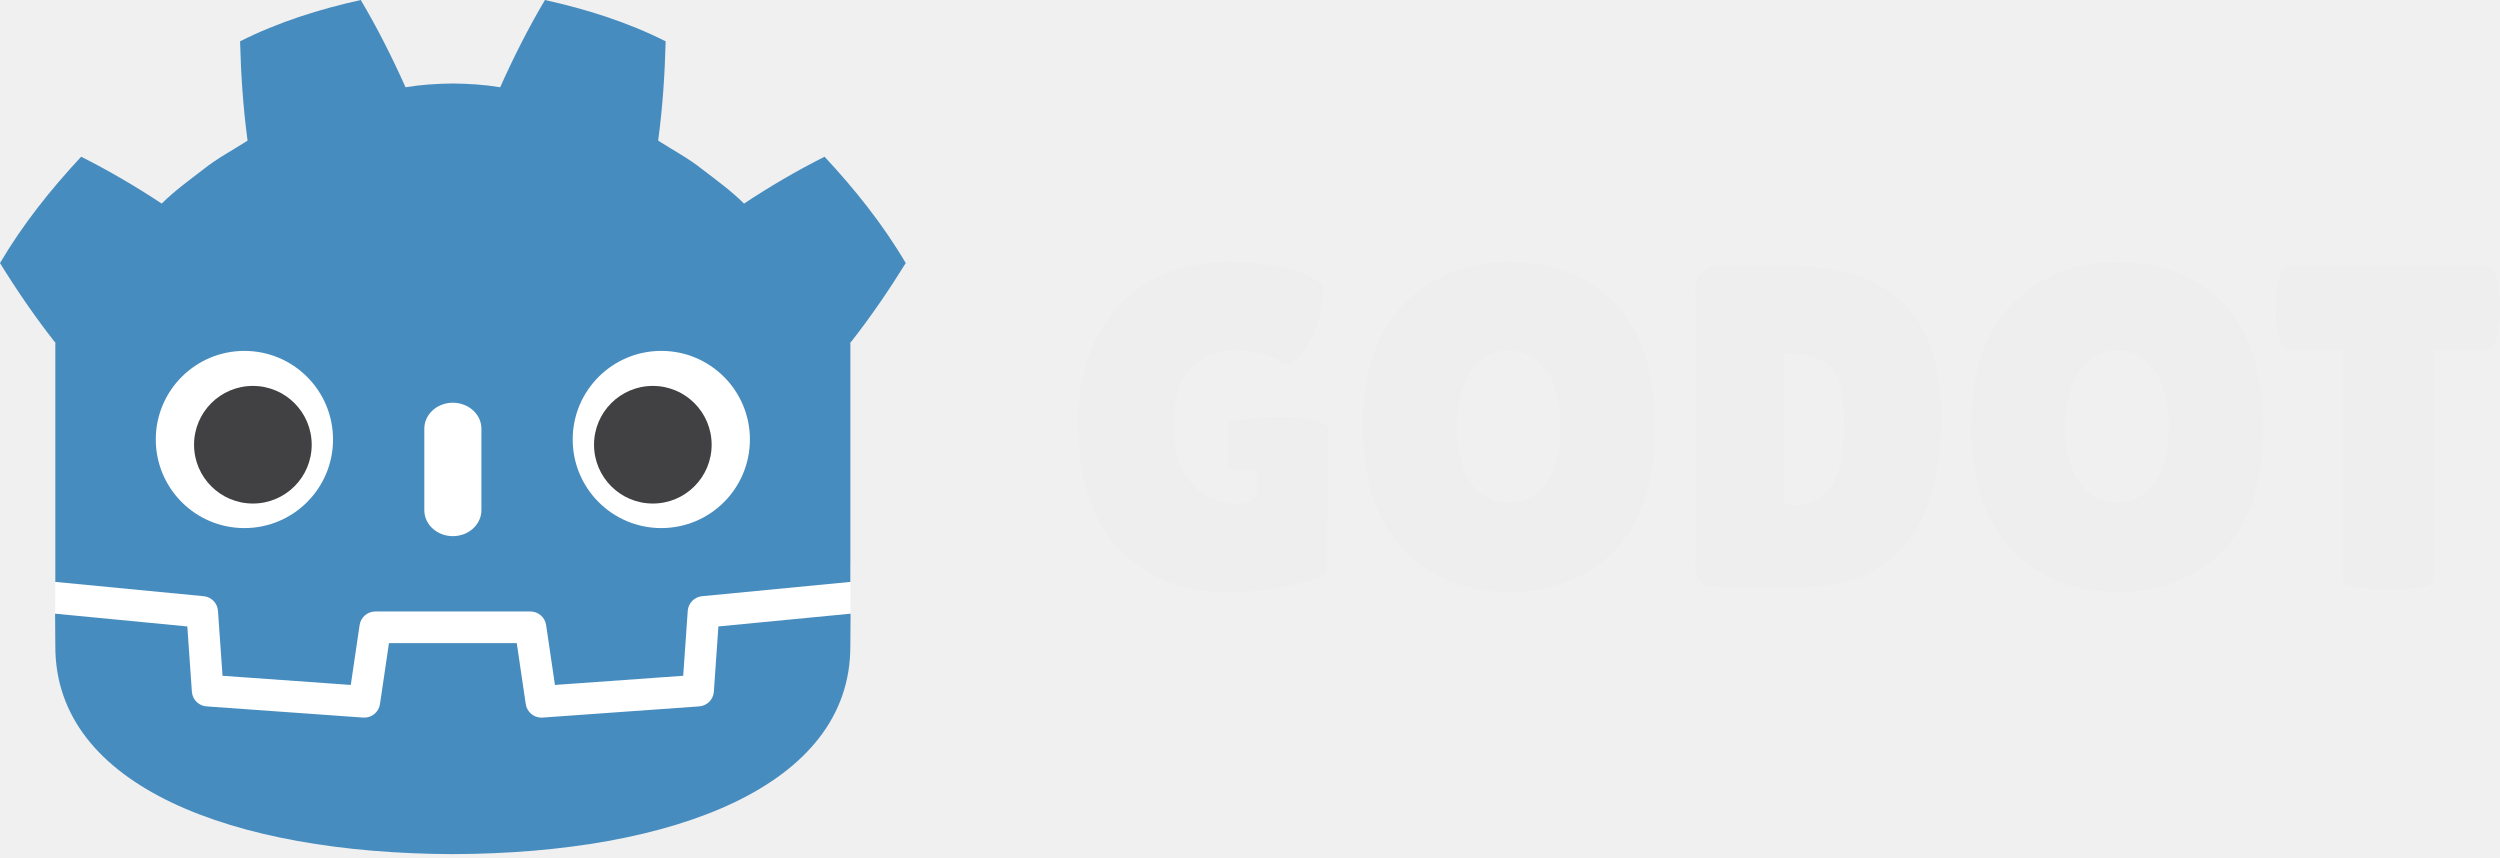
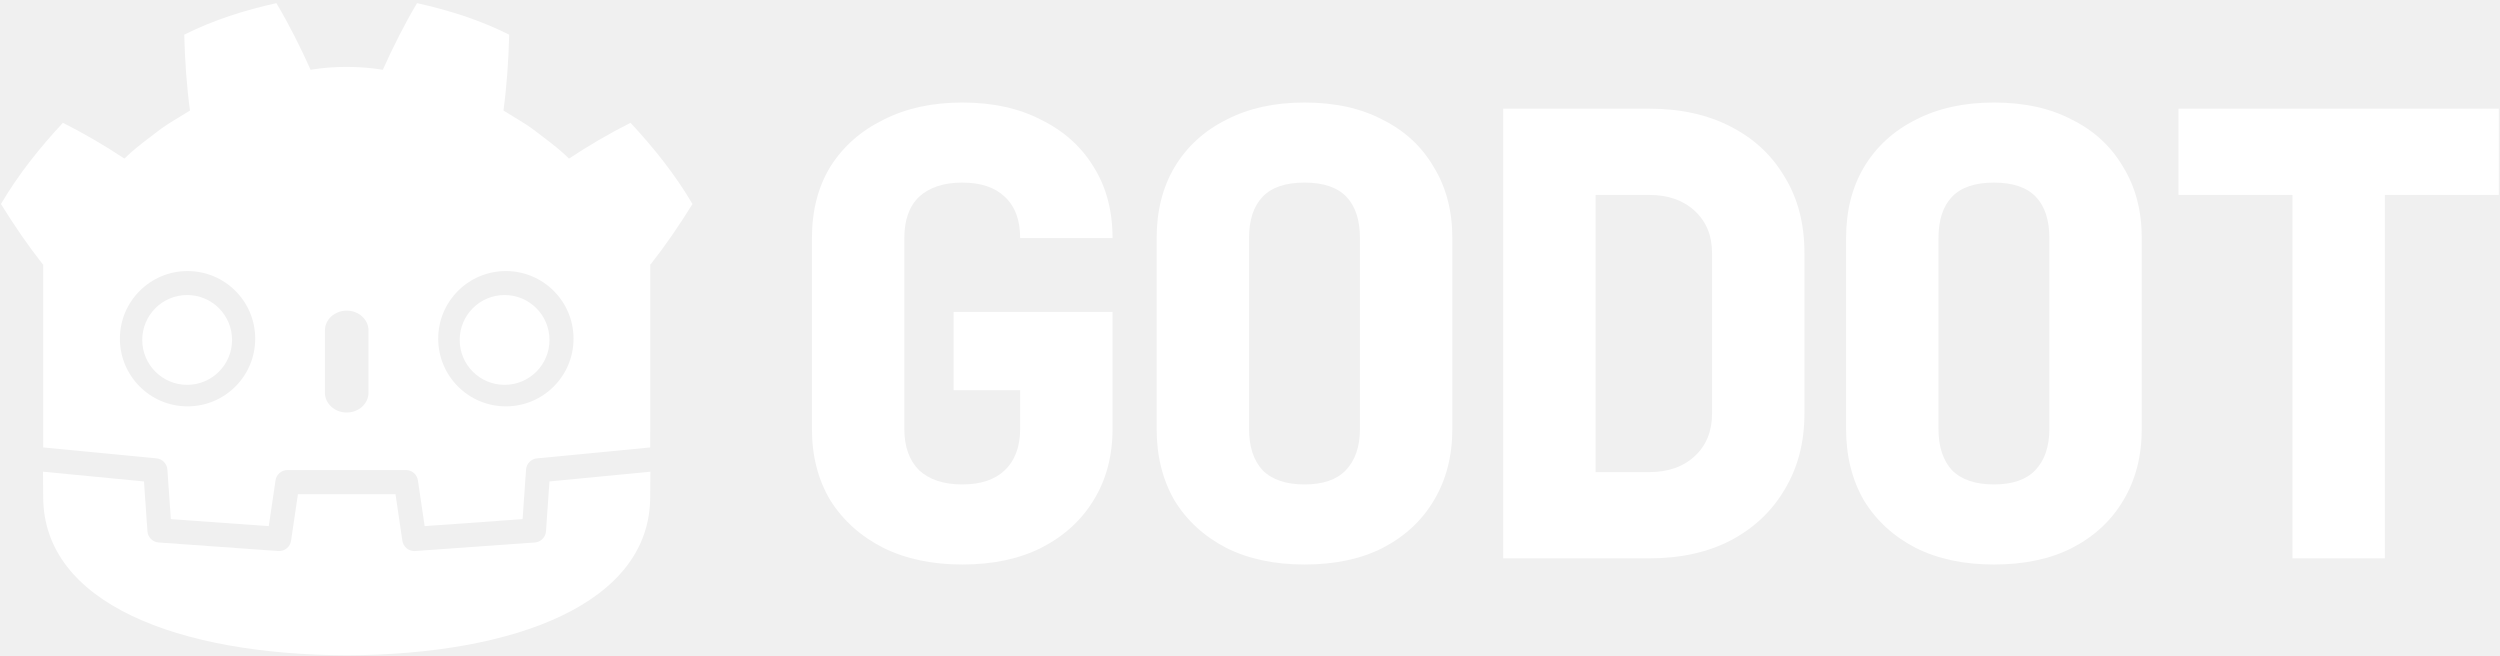
- <svg xmlns="http://www.w3.org/2000/svg" width="137" height="47" viewBox="0 0 137 47" fill="none">
-   <path d="M67.325 14.367C64.744 14.367 62.725 15.18 61.268 16.805C59.809 18.431 59.081 20.541 59.081 23.14C59.081 26.19 59.826 28.502 61.316 30.078C62.809 31.652 64.769 32.439 67.2 32.439C68.507 32.439 69.666 32.326 70.68 32.1C71.695 31.874 72.369 31.643 72.704 31.409L72.805 23.543C72.805 23.086 71.599 22.878 70.246 22.855C68.892 22.834 67.344 23.117 67.344 23.117V25.758H68.901L68.884 26.935C68.884 27.371 68.451 27.59 67.589 27.59C66.726 27.59 65.963 27.225 65.302 26.496C64.639 25.766 64.309 24.698 64.309 23.292C64.309 21.883 64.631 20.845 65.276 20.174C65.92 19.504 66.764 19.168 67.802 19.168C68.239 19.168 68.69 19.239 69.16 19.382C69.629 19.525 69.943 19.658 70.103 19.783C70.262 19.911 70.413 19.972 70.555 19.972C70.698 19.972 70.928 19.806 71.246 19.47C71.564 19.135 71.85 18.627 72.102 17.95C72.352 17.27 72.478 16.748 72.478 16.378C72.478 16.011 72.47 15.758 72.453 15.624C72.101 15.239 71.452 14.933 70.504 14.706C69.558 14.48 68.498 14.367 67.325 14.367L67.325 14.367ZM82.746 14.367C80.375 14.367 78.439 15.13 76.939 16.654C75.44 18.179 74.69 20.42 74.69 23.379C74.69 26.337 75.432 28.586 76.913 30.128C78.397 31.668 80.316 32.439 82.67 32.439C85.025 32.439 86.947 31.698 88.439 30.217C89.931 28.732 90.676 26.47 90.676 23.428C90.676 20.389 89.948 18.117 88.489 16.618C87.032 15.116 85.117 14.367 82.746 14.367V14.367ZM116.083 14.367C113.711 14.367 111.776 15.13 110.275 16.654C108.776 18.179 108.026 20.42 108.026 23.379C108.026 26.337 108.768 28.586 110.251 30.128C111.734 31.668 113.652 32.439 116.006 32.439C118.36 32.439 120.284 31.698 121.775 30.217C123.267 28.732 124.013 26.47 124.013 23.428C124.013 20.389 123.284 18.117 121.826 16.618C120.368 15.116 118.454 14.367 116.083 14.367V14.367ZM94.027 14.592C93.691 14.592 93.419 14.715 93.21 14.957C92.999 15.202 92.895 15.533 92.895 15.952V31.032C92.895 31.803 93.323 32.188 94.177 32.188H98.475C103.736 32.188 106.368 29.105 106.368 22.938C106.368 20.055 105.677 17.945 104.293 16.605C102.912 15.264 100.888 14.592 98.225 14.592L94.027 14.592ZM125.387 14.592C125.102 14.592 124.901 14.979 124.784 15.75C124.734 16.119 124.71 16.497 124.71 16.881C124.71 17.267 124.734 17.643 124.784 18.011C124.901 18.784 125.102 19.168 125.387 19.168H128.403V31.787C128.403 32.12 129.234 32.289 130.892 32.289C132.552 32.289 133.381 32.12 133.381 31.787V19.168H136.322C136.606 19.168 136.807 18.784 136.925 18.011C136.975 17.643 137 17.267 137 16.881C137 16.497 136.975 16.119 136.925 15.75C136.807 14.979 136.606 14.592 136.322 14.592H125.387ZM82.681 19.194C83.486 19.194 84.161 19.554 84.704 20.273C85.249 20.994 85.522 22.025 85.522 23.366C85.522 24.707 85.258 25.737 84.73 26.457C84.202 27.18 83.514 27.54 82.668 27.54C81.822 27.54 81.14 27.184 80.62 26.47C80.1 25.758 79.841 24.737 79.841 23.402C79.841 22.071 80.114 21.036 80.657 20.299C81.203 19.563 81.877 19.193 82.681 19.193L82.681 19.194ZM116.018 19.194C116.823 19.194 117.496 19.554 118.041 20.273C118.586 20.994 118.858 22.025 118.858 23.366C118.858 24.707 118.594 25.737 118.066 26.457C117.539 27.18 116.851 27.54 116.005 27.54C115.158 27.54 114.475 27.184 113.957 26.47C113.438 25.758 113.178 24.737 113.178 23.402C113.178 22.071 113.449 21.036 113.993 20.299C114.538 19.563 115.213 19.193 116.018 19.193L116.018 19.194ZM97.72 19.368H97.971C99.044 19.368 99.827 19.613 100.322 20.099C100.815 20.584 101.062 21.627 101.062 23.228C101.062 24.829 100.826 25.971 100.347 26.658C99.869 27.345 99.17 27.69 98.248 27.69C97.997 27.69 97.846 27.643 97.796 27.551C97.745 27.458 97.72 27.237 97.72 26.886L97.72 19.368Z" fill="#EEEEEE" />
-   <path d="M46.597 31.892C46.597 31.892 46.525 31.448 46.483 31.452L38.427 32.229C37.786 32.291 37.289 32.802 37.244 33.445L37.022 36.617L30.79 37.061L30.366 34.187C30.272 33.547 29.714 33.065 29.067 33.065H20.565C19.919 33.065 19.361 33.547 19.267 34.187L18.842 37.061L12.61 36.617L12.389 33.445C12.344 32.802 11.846 32.291 11.205 32.229L3.146 31.452C3.104 31.448 3.074 31.892 3.032 31.892L3.021 33.636L9.847 34.736L10.07 37.937C10.116 38.584 10.638 39.108 11.287 39.155L19.869 39.767C19.902 39.769 19.934 39.771 19.966 39.771C20.611 39.771 21.169 39.288 21.263 38.649L21.699 35.691H27.934L28.37 38.649C28.464 39.288 29.022 39.77 29.668 39.77C29.7 39.77 29.732 39.769 29.762 39.767L38.346 39.155C38.995 39.108 39.517 38.584 39.563 37.937L39.786 34.736L46.609 33.631L46.597 31.892Z" fill="white" />
-   <path d="M19.769 7.38118e-05C17.502 0.504 15.258 1.206 13.156 2.264C13.204 4.121 13.324 5.9 13.567 7.707C12.751 8.23 11.892 8.679 11.13 9.292C10.354 9.888 9.563 10.459 8.861 11.156C7.459 10.229 5.976 9.357 4.447 8.588C2.799 10.361 1.259 12.275 0 14.417C0.947 15.949 1.935 17.384 3.003 18.747H3.032V31.892C3.057 31.892 3.081 31.893 3.105 31.895L11.163 32.672C11.585 32.713 11.916 33.053 11.945 33.475L12.194 37.033L19.223 37.535L19.707 34.251C19.77 33.825 20.136 33.51 20.566 33.51H29.068C29.498 33.51 29.864 33.825 29.927 34.251L30.411 37.535L37.44 37.033L37.688 33.475C37.718 33.053 38.049 32.713 38.471 32.672L46.526 31.895C46.55 31.893 46.574 31.892 46.598 31.892V30.843L46.601 30.841V18.747H46.631C47.699 17.384 48.686 15.948 49.634 14.417C48.376 12.275 46.834 10.361 45.186 8.588C43.658 9.357 42.174 10.229 40.772 11.156C40.071 10.459 39.28 9.888 38.504 9.292C37.742 8.679 36.882 8.23 36.067 7.707C36.31 5.9 36.43 4.121 36.478 2.264C34.375 1.206 32.133 0.504 29.864 0C28.958 1.522 28.13 3.17 27.409 4.782C26.553 4.639 25.694 4.586 24.834 4.576V4.575C24.828 4.575 24.822 4.576 24.817 4.576C24.812 4.576 24.806 4.575 24.801 4.575V4.576C23.939 4.586 23.08 4.639 22.224 4.782C21.503 3.171 20.676 1.522 19.769 0L19.769 7.38118e-05ZM3.019 33.63C3.022 34.409 3.032 35.262 3.032 35.432C3.032 43.085 12.74 46.763 24.802 46.806H24.831C36.893 46.763 46.598 43.085 46.598 35.432C46.598 35.259 46.608 34.409 46.612 33.63L39.368 34.329L39.119 37.905C39.089 38.336 38.746 38.679 38.315 38.71L29.731 39.323C29.71 39.324 29.689 39.325 29.668 39.325C29.242 39.325 28.874 39.012 28.811 38.583L28.319 35.245H21.315L20.823 38.583C20.756 39.032 20.355 39.356 19.902 39.323L11.319 38.71C10.887 38.679 10.545 38.336 10.515 37.905L10.265 34.329L3.019 33.63H3.019Z" fill="#478CBF" />
-   <path d="M13.393 19.229C10.712 19.229 8.537 21.401 8.537 24.083C8.537 26.766 10.712 28.939 13.393 28.939C16.075 28.939 18.25 26.766 18.25 24.083C18.25 21.401 16.075 19.229 13.393 19.229ZM36.24 19.229C33.557 19.229 31.384 21.401 31.384 24.083C31.384 26.766 33.557 28.939 36.24 28.939C38.921 28.939 41.095 26.766 41.095 24.083C41.095 21.401 38.921 19.229 36.24 19.229ZM24.816 22.069C23.952 22.069 23.253 22.706 23.253 23.49V27.96C23.253 28.745 23.952 29.381 24.816 29.381C25.679 29.381 26.381 28.745 26.381 27.96V23.49C26.381 22.706 25.679 22.069 24.816 22.069Z" fill="white" />
-   <path d="M13.858 21.148C12.077 21.148 10.634 22.592 10.634 24.372C10.634 26.151 12.078 27.594 13.858 27.594C15.639 27.594 17.081 26.151 17.081 24.372C17.081 22.592 15.639 21.148 13.858 21.148ZM35.775 21.148C33.995 21.148 32.553 22.592 32.553 24.372C32.553 26.151 33.995 27.594 35.775 27.594C37.556 27.594 38.998 26.151 38.998 24.372C38.998 22.592 37.556 21.148 35.775 21.148Z" fill="#414042" />
+ <svg xmlns="http://www.w3.org/2000/svg" width="694" height="182" viewBox="0 0 694 182" fill="none">
+   <path fill-rule="evenodd" clip-rule="evenodd" d="M11.976 136.089C11.963 134.704 11.946 132.773 11.938 130.947L11.939 130.947L39.966 133.649L40.931 147.481C41.047 149.148 42.373 150.475 44.04 150.595L77.24 152.964C78.99 153.092 80.543 151.842 80.799 150.104L82.703 137.193H109.792L111.696 150.104C111.94 151.761 113.363 152.972 115.013 152.972C115.093 152.972 115.174 152.97 115.255 152.964L148.455 150.595C150.122 150.475 151.448 149.148 151.565 147.481L152.53 133.649L180.546 130.947C180.537 132.764 180.519 134.68 180.506 136.062L180.506 136.068L180.506 136.071C180.498 136.976 180.491 137.651 180.491 137.916C180.491 167.515 142.954 181.742 96.303 181.906H96.189C49.538 181.742 11.99 167.515 11.99 137.916C11.99 137.657 11.984 136.988 11.976 136.089ZM51.146 9.631C59.279 5.537 67.954 2.823 76.724 0.874C80.232 6.761 83.433 13.136 86.221 19.369C89.53 18.816 92.936 18.571 96.24 18.571C99.545 18.571 102.965 18.816 106.274 19.369C109.063 13.136 112.267 6.761 115.77 0.874C124.544 2.823 133.218 5.537 141.352 9.63C141.165 16.812 140.7 23.693 139.762 30.683C140.747 31.315 141.749 31.919 142.751 32.524L142.751 32.524C144.956 33.853 147.16 35.183 149.188 36.812C149.661 37.175 150.135 37.536 150.61 37.897C153.144 39.825 155.673 41.75 157.959 44.022C163.381 40.434 169.122 37.064 175.033 34.089C181.406 40.947 187.368 48.35 192.234 56.634C188.57 62.558 184.749 68.112 180.62 73.382H180.505V120.161L180.492 120.165V124.223C180.399 124.223 180.306 124.227 180.214 124.236L149.058 127.24C147.426 127.399 146.147 128.712 146.033 130.348L145.072 144.107L117.883 146.048L116.011 133.349C115.768 131.702 114.355 130.483 112.691 130.483H79.807C78.142 130.483 76.729 131.702 76.486 133.349L74.614 146.048L47.426 144.107L46.464 130.348C46.351 128.712 45.071 127.398 43.439 127.24L12.27 124.236C12.178 124.228 12.085 124.223 11.992 124.223V73.382H11.877C7.748 68.112 3.925 62.559 0.263 56.634C5.13 48.351 11.09 40.948 17.463 34.089C23.375 37.065 29.113 40.435 34.536 44.022C36.804 41.767 39.316 39.855 41.831 37.941L41.831 37.941C42.324 37.565 42.817 37.19 43.309 36.812C45.345 35.177 47.556 33.844 49.769 32.509L49.77 32.509C50.764 31.909 51.758 31.31 52.737 30.683C51.796 23.693 51.332 16.812 51.146 9.631ZM33.283 94.02C33.283 83.649 41.695 75.246 52.064 75.246C62.438 75.246 70.847 83.649 70.847 94.02C70.847 104.398 62.438 112.804 52.064 112.804C41.694 112.804 33.283 104.398 33.283 94.02ZM121.647 94.02C121.647 83.649 130.055 75.246 140.431 75.246C150.8 75.246 159.21 83.649 159.21 94.02C159.21 104.398 150.8 112.804 140.431 112.804C130.055 112.804 121.647 104.398 121.647 94.02ZM90.198 91.727C90.198 88.696 92.904 86.232 96.244 86.232C99.583 86.232 102.296 88.696 102.296 91.727V109.018C102.296 112.052 99.583 114.513 96.244 114.513C92.904 114.513 90.198 112.052 90.198 109.018V91.727Z" fill="white" />
+   <path d="M51.954 81.9C45.068 81.9 39.487 87.484 39.487 94.368C39.487 101.252 45.069 106.831 51.954 106.831C58.843 106.831 64.422 101.252 64.422 94.368C64.422 87.484 58.843 81.9 51.954 81.9ZM140.071 81.9C133.187 81.9 127.61 87.484 127.61 94.368C127.61 101.252 133.188 106.831 140.071 106.831C146.962 106.831 152.538 101.252 152.538 94.368C152.538 87.484 146.962 81.9 140.071 81.9Z" fill="white" />
+   <path d="M267.118 156.71C258.796 156.71 251.5 155.171 245.23 152.093C238.96 148.901 234.058 144.512 230.524 138.926C227.104 133.226 225.394 126.614 225.394 119.09V66.08C225.394 58.442 227.104 51.83 230.524 46.244C234.058 40.658 238.96 36.326 245.23 33.248C251.5 30.056 258.796 28.46 267.118 28.46C275.554 28.46 282.85 30.056 289.006 33.248C295.276 36.326 300.121 40.658 303.541 46.244C307.075 51.83 308.842 58.442 308.842 66.08H283.192C283.192 61.064 281.767 57.245 278.917 54.623C276.181 52.001 272.248 50.69 267.118 50.69C261.988 50.69 257.998 52.001 255.148 54.623C252.412 57.245 251.044 61.064 251.044 66.08V119.09C251.044 123.992 252.412 127.811 255.148 130.547C257.998 133.169 261.988 134.48 267.118 134.48C272.248 134.48 276.181 133.169 278.917 130.547C281.767 127.811 283.192 123.992 283.192 119.09V108.317H264.724V86.6H308.842V119.09C308.842 126.614 307.075 133.226 303.541 138.926C300.121 144.512 295.276 148.901 289.006 152.093C282.85 155.171 275.554 156.71 267.118 156.71Z" fill="white" />
+   <path d="M362.127 156.71C353.805 156.71 346.566 155.171 340.41 152.093C334.254 148.901 329.466 144.512 326.046 138.926C322.74 133.226 321.087 126.614 321.087 119.09V66.08C321.087 58.556 322.74 52.001 326.046 46.415C329.466 40.715 334.254 36.326 340.41 33.248C346.566 30.056 353.805 28.46 362.127 28.46C370.563 28.46 377.802 30.056 383.844 33.248C390 36.326 394.731 40.715 398.037 46.415C401.457 52.001 403.167 58.556 403.167 66.08V119.09C403.167 126.614 401.457 133.226 398.037 138.926C394.731 144.512 390 148.901 383.844 152.093C377.802 155.171 370.563 156.71 362.127 156.71ZM362.127 134.48C367.257 134.48 371.076 133.169 373.584 130.547C376.206 127.811 377.517 123.992 377.517 119.09V66.08C377.517 61.064 376.263 57.245 373.755 54.623C371.247 52.001 367.371 50.69 362.127 50.69C356.883 50.69 353.007 52.001 350.499 54.623C347.991 57.245 346.737 61.064 346.737 66.08V119.09C346.737 123.992 347.991 127.811 350.499 130.547C353.121 133.169 356.997 134.48 362.127 134.48Z" fill="white" />
+   <path d="M417.293 155V30.17H457.82C466.484 30.17 474.008 31.823 480.392 35.129C486.89 38.435 491.906 43.109 495.44 49.151C499.088 55.079 500.912 62.09 500.912 70.184V114.815C500.912 122.795 499.088 129.806 495.44 135.848C491.906 141.89 486.89 146.621 480.392 150.041C474.008 153.347 466.484 155 457.82 155H417.293ZM442.943 131.06H457.82C463.064 131.06 467.282 129.578 470.474 126.614C473.666 123.65 475.262 119.717 475.262 114.815V70.184C475.262 65.396 473.666 61.52 470.474 58.556C467.282 55.592 463.064 54.11 457.82 54.11H442.943V131.06Z" fill="white" />
+   <path d="M553.513 156.71C545.191 156.71 537.952 155.171 531.796 152.093C525.64 148.901 520.852 144.512 517.432 138.926C514.126 133.226 512.473 126.614 512.473 119.09V66.08C512.473 58.556 514.126 52.001 517.432 46.415C520.852 40.715 525.64 36.326 531.796 33.248C537.952 30.056 545.191 28.46 553.513 28.46C561.949 28.46 569.188 30.056 575.23 33.248C581.386 36.326 586.117 40.715 589.423 46.415C592.843 52.001 594.553 58.556 594.553 66.08V119.09C594.553 126.614 592.843 133.226 589.423 138.926C586.117 144.512 581.386 148.901 575.23 152.093C569.188 155.171 561.949 156.71 553.513 156.71ZM553.513 134.48C558.643 134.48 562.462 133.169 564.97 130.547C567.592 127.811 568.903 123.992 568.903 119.09V66.08C568.903 61.064 567.649 57.245 565.141 54.623C562.633 52.001 558.757 50.69 553.513 50.69C548.269 50.69 544.393 52.001 541.885 54.623C539.377 57.245 538.123 61.064 538.123 66.08V119.09C538.123 123.992 539.377 127.811 541.885 130.547C544.507 133.169 548.383 134.48 553.513 134.48Z" fill="white" />
+   <path d="M636.381 155V54.11H604.746V30.17H693.666V54.11H662.031V155H636.381Z" fill="white" />
</svg>
